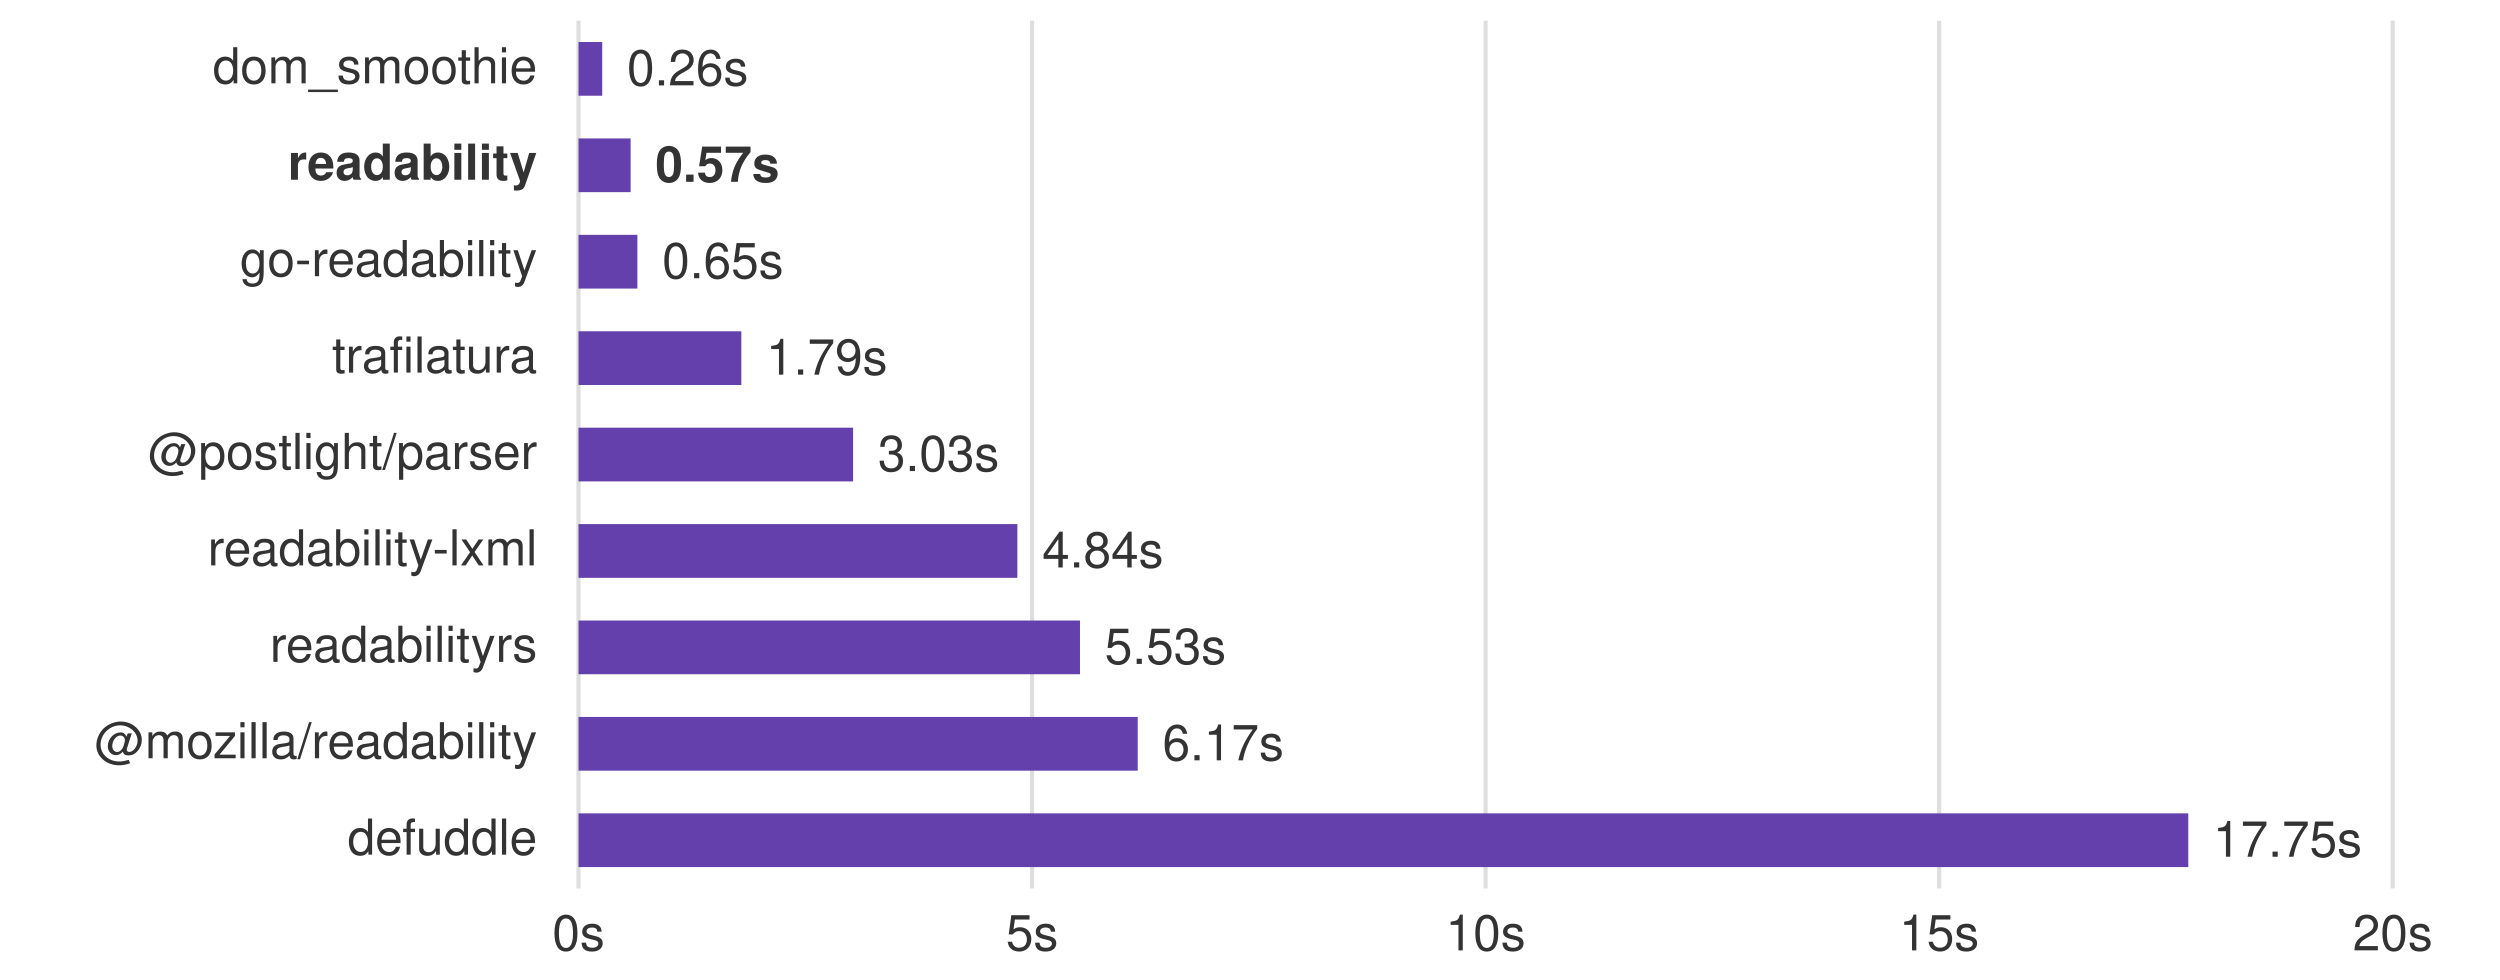
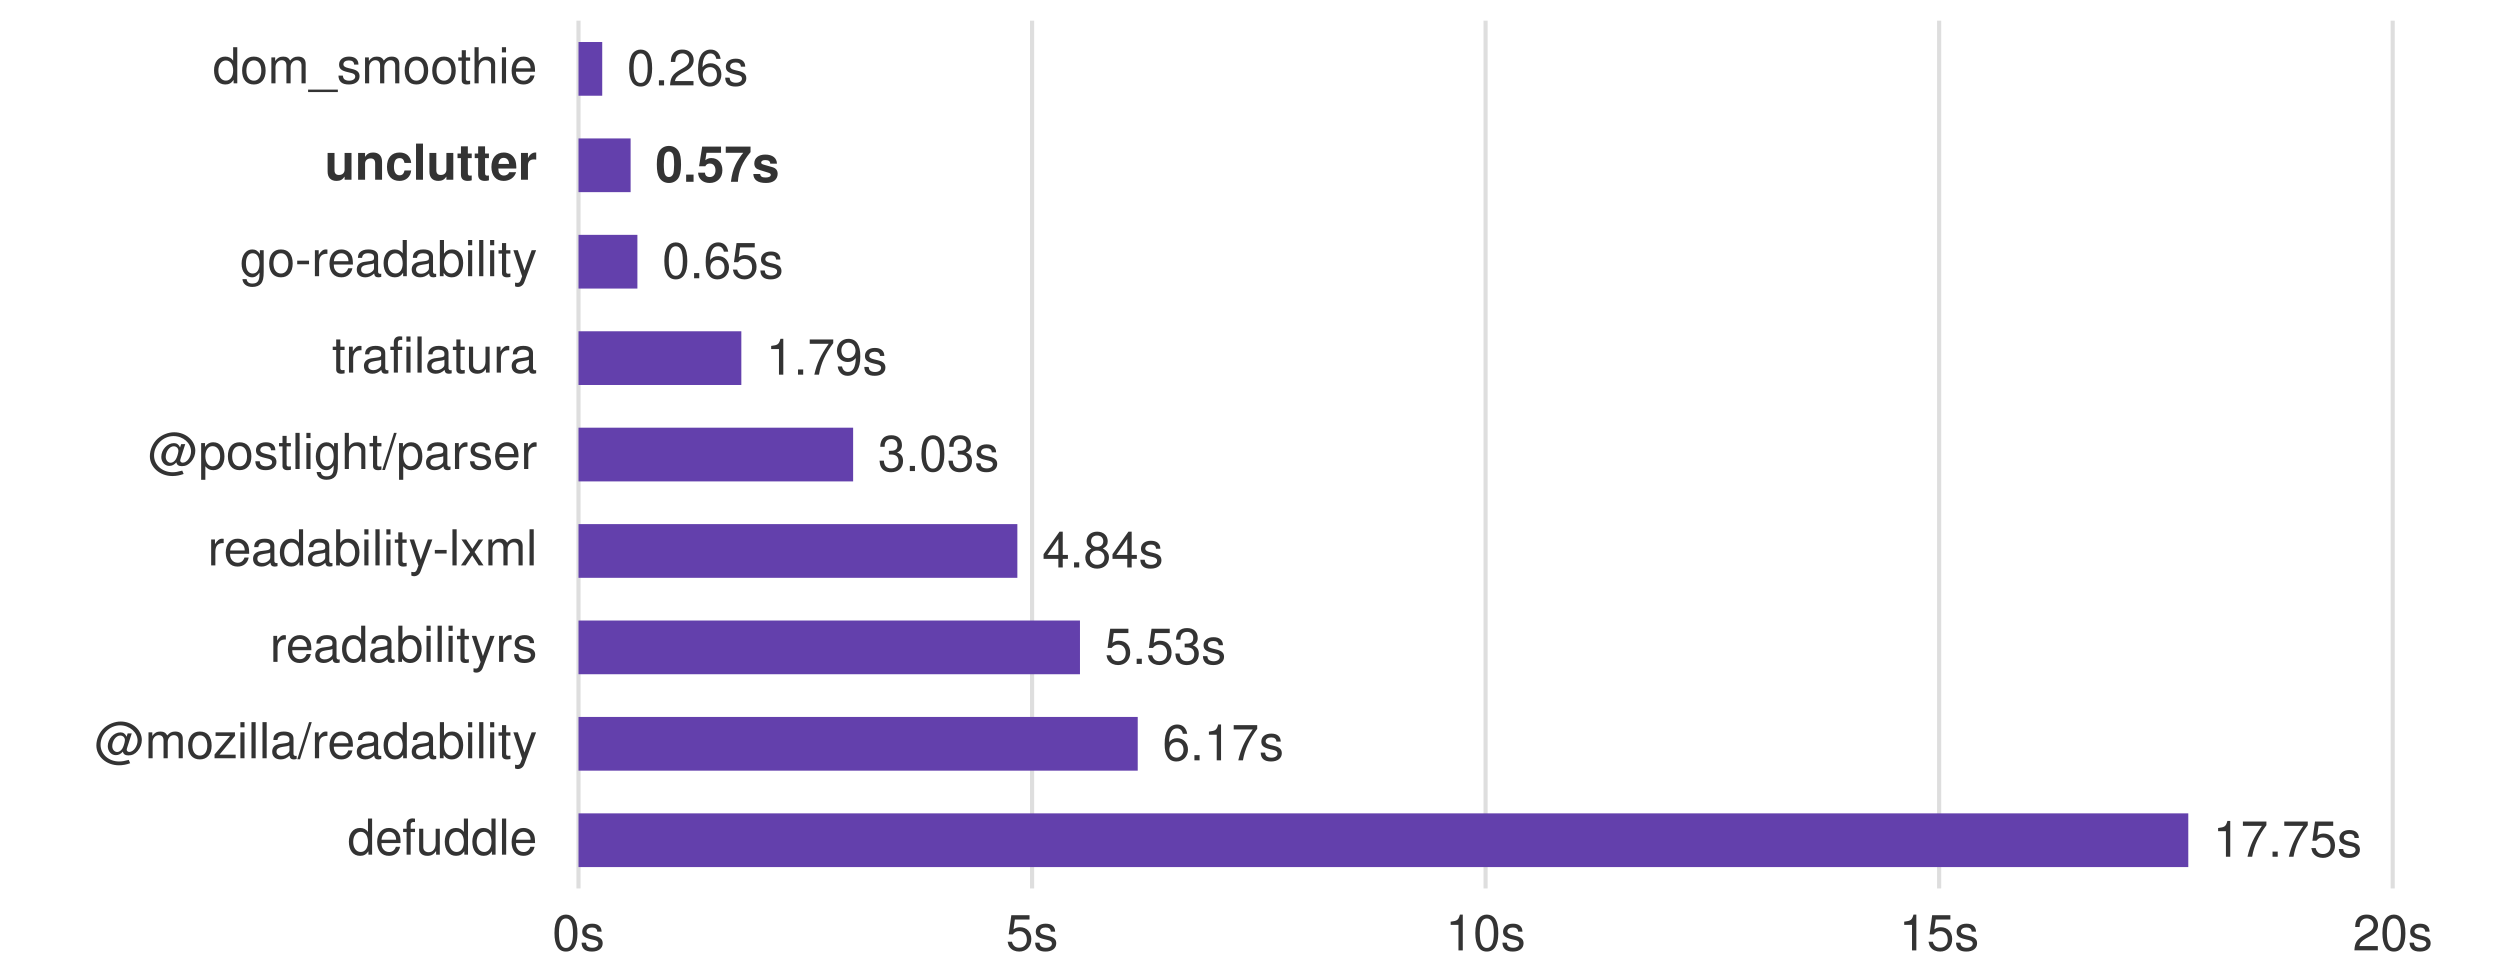
<svg xmlns="http://www.w3.org/2000/svg" version="1.1" width="605" height="237" viewBox="0 0 605 237">
  <g fill="none" transform="translate(140,5)">
    <line x1="0" x2="0" y1="0" y2="210" stroke="rgba(127,127,127,0.25)" stroke-width="1" />
    <text text-anchor="middle" transform="translate(0,225)" font-family="-apple-system,BlinkMacSystemFont,&quot;Segoe UI&quot;,Helvetica,Arial,sans-serif,&quot;Apple Color Emoji&quot;,&quot;Segoe UI Emoji&quot;" font-size="12px" fill="#333333">0s</text>
    <line x1="109.76" x2="109.76" y1="0" y2="210" stroke="rgba(127,127,127,0.25)" stroke-width="1" />
    <text text-anchor="middle" transform="translate(109.76,225)" font-family="-apple-system,BlinkMacSystemFont,&quot;Segoe UI&quot;,Helvetica,Arial,sans-serif,&quot;Apple Color Emoji&quot;,&quot;Segoe UI Emoji&quot;" font-size="12px" fill="#333333">5s</text>
    <line x1="219.51" x2="219.51" y1="0" y2="210" stroke="rgba(127,127,127,0.25)" stroke-width="1" />
    <text text-anchor="middle" transform="translate(219.51,225)" font-family="-apple-system,BlinkMacSystemFont,&quot;Segoe UI&quot;,Helvetica,Arial,sans-serif,&quot;Apple Color Emoji&quot;,&quot;Segoe UI Emoji&quot;" font-size="12px" fill="#333333">10s</text>
    <line x1="329.27" x2="329.27" y1="0" y2="210" stroke="rgba(127,127,127,0.25)" stroke-width="1" />
    <text text-anchor="middle" transform="translate(329.27,225)" font-family="-apple-system,BlinkMacSystemFont,&quot;Segoe UI&quot;,Helvetica,Arial,sans-serif,&quot;Apple Color Emoji&quot;,&quot;Segoe UI Emoji&quot;" font-size="12px" fill="#333333">15s</text>
    <line x1="439.03" x2="439.03" y1="0" y2="210" stroke="rgba(127,127,127,0.25)" stroke-width="1" />
    <text text-anchor="middle" transform="translate(439.03,225)" font-family="-apple-system,BlinkMacSystemFont,&quot;Segoe UI&quot;,Helvetica,Arial,sans-serif,&quot;Apple Color Emoji&quot;,&quot;Segoe UI Emoji&quot;" font-size="12px" fill="#333333">20s</text>
    <path aria-label="time: 0.2614; tool: dom_smoothie" d="M0,5.167h5.738v13h-5.738Z" fill="#6340AC" />
    <text text-anchor="end" transform="translate(-10,15.167)" font-family="-apple-system,BlinkMacSystemFont,&quot;Segoe UI&quot;,Helvetica,Arial,sans-serif,&quot;Apple Color Emoji&quot;,&quot;Segoe UI Emoji&quot;" font-size="12px" fill="#333333">dom_smoothie</text>
    <text text-anchor="start" transform="translate(11.738,15.667)" font-family="-apple-system,BlinkMacSystemFont,&quot;Segoe UI&quot;,Helvetica,Arial,sans-serif,&quot;Apple Color Emoji&quot;,&quot;Segoe UI Emoji&quot;" font-size="12px" fill="#333333">0.26s</text>
-     <path aria-label="time: 0.5744; tool: readability" d="M0,28.500h12.608v13h-12.608Z" fill="#6340AC" />
-     <text text-anchor="end" transform="translate(-10,38.5)" font-family="-apple-system,BlinkMacSystemFont,&quot;Segoe UI&quot;,Helvetica,Arial,sans-serif,&quot;Apple Color Emoji&quot;,&quot;Segoe UI Emoji&quot;" font-size="12px" fill="#333333" font-weight="bold">readability</text>
+     <path aria-label="time: 0.5744; tool: unclutter" d="M0,28.500h12.608v13h-12.608Z" fill="#6340AC" />
+     <text text-anchor="end" transform="translate(-10,38.5)" font-family="-apple-system,BlinkMacSystemFont,&quot;Segoe UI&quot;,Helvetica,Arial,sans-serif,&quot;Apple Color Emoji&quot;,&quot;Segoe UI Emoji&quot;" font-size="12px" fill="#333333" font-weight="bold">unclutter</text>
    <text text-anchor="start" transform="translate(18.608,39)" font-family="-apple-system,BlinkMacSystemFont,&quot;Segoe UI&quot;,Helvetica,Arial,sans-serif,&quot;Apple Color Emoji&quot;,&quot;Segoe UI Emoji&quot;" font-size="12px" fill="#333333" font-weight="bold">0.57s</text>
    <path aria-label="time: 0.6492; tool: go-readability" d="M0,51.833h14.250v13h-14.250Z" fill="#6340AC" />
    <text text-anchor="end" transform="translate(-10,61.833)" font-family="-apple-system,BlinkMacSystemFont,&quot;Segoe UI&quot;,Helvetica,Arial,sans-serif,&quot;Apple Color Emoji&quot;,&quot;Segoe UI Emoji&quot;" font-size="12px" fill="#333333">go-readability</text>
    <text text-anchor="start" transform="translate(20.25,62.333)" font-family="-apple-system,BlinkMacSystemFont,&quot;Segoe UI&quot;,Helvetica,Arial,sans-serif,&quot;Apple Color Emoji&quot;,&quot;Segoe UI Emoji&quot;" font-size="12px" fill="#333333">0.65s</text>
    <path aria-label="time: 1.7950; tool: trafilatura" d="M0,75.167h39.402v13h-39.402Z" fill="#6340AC" />
    <text text-anchor="end" transform="translate(-10,85.167)" font-family="-apple-system,BlinkMacSystemFont,&quot;Segoe UI&quot;,Helvetica,Arial,sans-serif,&quot;Apple Color Emoji&quot;,&quot;Segoe UI Emoji&quot;" font-size="12px" fill="#333333">trafilatura</text>
    <text text-anchor="start" transform="translate(45.402,85.667)" font-family="-apple-system,BlinkMacSystemFont,&quot;Segoe UI&quot;,Helvetica,Arial,sans-serif,&quot;Apple Color Emoji&quot;,&quot;Segoe UI Emoji&quot;" font-size="12px" fill="#333333">1.79s</text>
    <path aria-label="time: 3.0274; tool: @postlight/parser" d="M0,98.500h66.456v13h-66.456Z" fill="#6340AC" />
    <text text-anchor="end" transform="translate(-10,108.5)" font-family="-apple-system,BlinkMacSystemFont,&quot;Segoe UI&quot;,Helvetica,Arial,sans-serif,&quot;Apple Color Emoji&quot;,&quot;Segoe UI Emoji&quot;" font-size="12px" fill="#333333">@postlight/parser</text>
    <text text-anchor="start" transform="translate(72.456,109)" font-family="-apple-system,BlinkMacSystemFont,&quot;Segoe UI&quot;,Helvetica,Arial,sans-serif,&quot;Apple Color Emoji&quot;,&quot;Segoe UI Emoji&quot;" font-size="12px" fill="#333333">3.03s</text>
    <path aria-label="time: 4.8380; tool: readability-lxml" d="M0,121.833h106.200v13h-106.200Z" fill="#6340AC" />
    <text text-anchor="end" transform="translate(-10,131.833)" font-family="-apple-system,BlinkMacSystemFont,&quot;Segoe UI&quot;,Helvetica,Arial,sans-serif,&quot;Apple Color Emoji&quot;,&quot;Segoe UI Emoji&quot;" font-size="12px" fill="#333333">readability-lxml</text>
    <text text-anchor="start" transform="translate(112.2,132.333)" font-family="-apple-system,BlinkMacSystemFont,&quot;Segoe UI&quot;,Helvetica,Arial,sans-serif,&quot;Apple Color Emoji&quot;,&quot;Segoe UI Emoji&quot;" font-size="12px" fill="#333333">4.84s</text>
    <path aria-label="time: 5.5282; tool: readabilityrs" d="M0,145.167h121.352v13h-121.352Z" fill="#6340AC" />
    <text text-anchor="end" transform="translate(-10,155.167)" font-family="-apple-system,BlinkMacSystemFont,&quot;Segoe UI&quot;,Helvetica,Arial,sans-serif,&quot;Apple Color Emoji&quot;,&quot;Segoe UI Emoji&quot;" font-size="12px" fill="#333333">readabilityrs</text>
    <text text-anchor="start" transform="translate(127.352,155.667)" font-family="-apple-system,BlinkMacSystemFont,&quot;Segoe UI&quot;,Helvetica,Arial,sans-serif,&quot;Apple Color Emoji&quot;,&quot;Segoe UI Emoji&quot;" font-size="12px" fill="#333333">5.53s</text>
    <path aria-label="time: 6.1650; tool: @mozilla/readability" d="M0,168.500h135.330v13h-135.330Z" fill="#6340AC" />
    <text text-anchor="end" transform="translate(-10,178.5)" font-family="-apple-system,BlinkMacSystemFont,&quot;Segoe UI&quot;,Helvetica,Arial,sans-serif,&quot;Apple Color Emoji&quot;,&quot;Segoe UI Emoji&quot;" font-size="12px" fill="#333333">@mozilla/readability</text>
    <text text-anchor="start" transform="translate(141.33,179)" font-family="-apple-system,BlinkMacSystemFont,&quot;Segoe UI&quot;,Helvetica,Arial,sans-serif,&quot;Apple Color Emoji&quot;,&quot;Segoe UI Emoji&quot;" font-size="12px" fill="#333333">6.17s</text>
    <path aria-label="time: 17.7468; tool: defuddle" d="M0,191.833h389.565v13h-389.565Z" fill="#6340AC" />
    <text text-anchor="end" transform="translate(-10,201.833)" font-family="-apple-system,BlinkMacSystemFont,&quot;Segoe UI&quot;,Helvetica,Arial,sans-serif,&quot;Apple Color Emoji&quot;,&quot;Segoe UI Emoji&quot;" font-size="12px" fill="#333333">defuddle</text>
    <text text-anchor="start" transform="translate(395.565,202.333)" font-family="-apple-system,BlinkMacSystemFont,&quot;Segoe UI&quot;,Helvetica,Arial,sans-serif,&quot;Apple Color Emoji&quot;,&quot;Segoe UI Emoji&quot;" font-size="12px" fill="#333333">17.75s</text>
  </g>
</svg>
